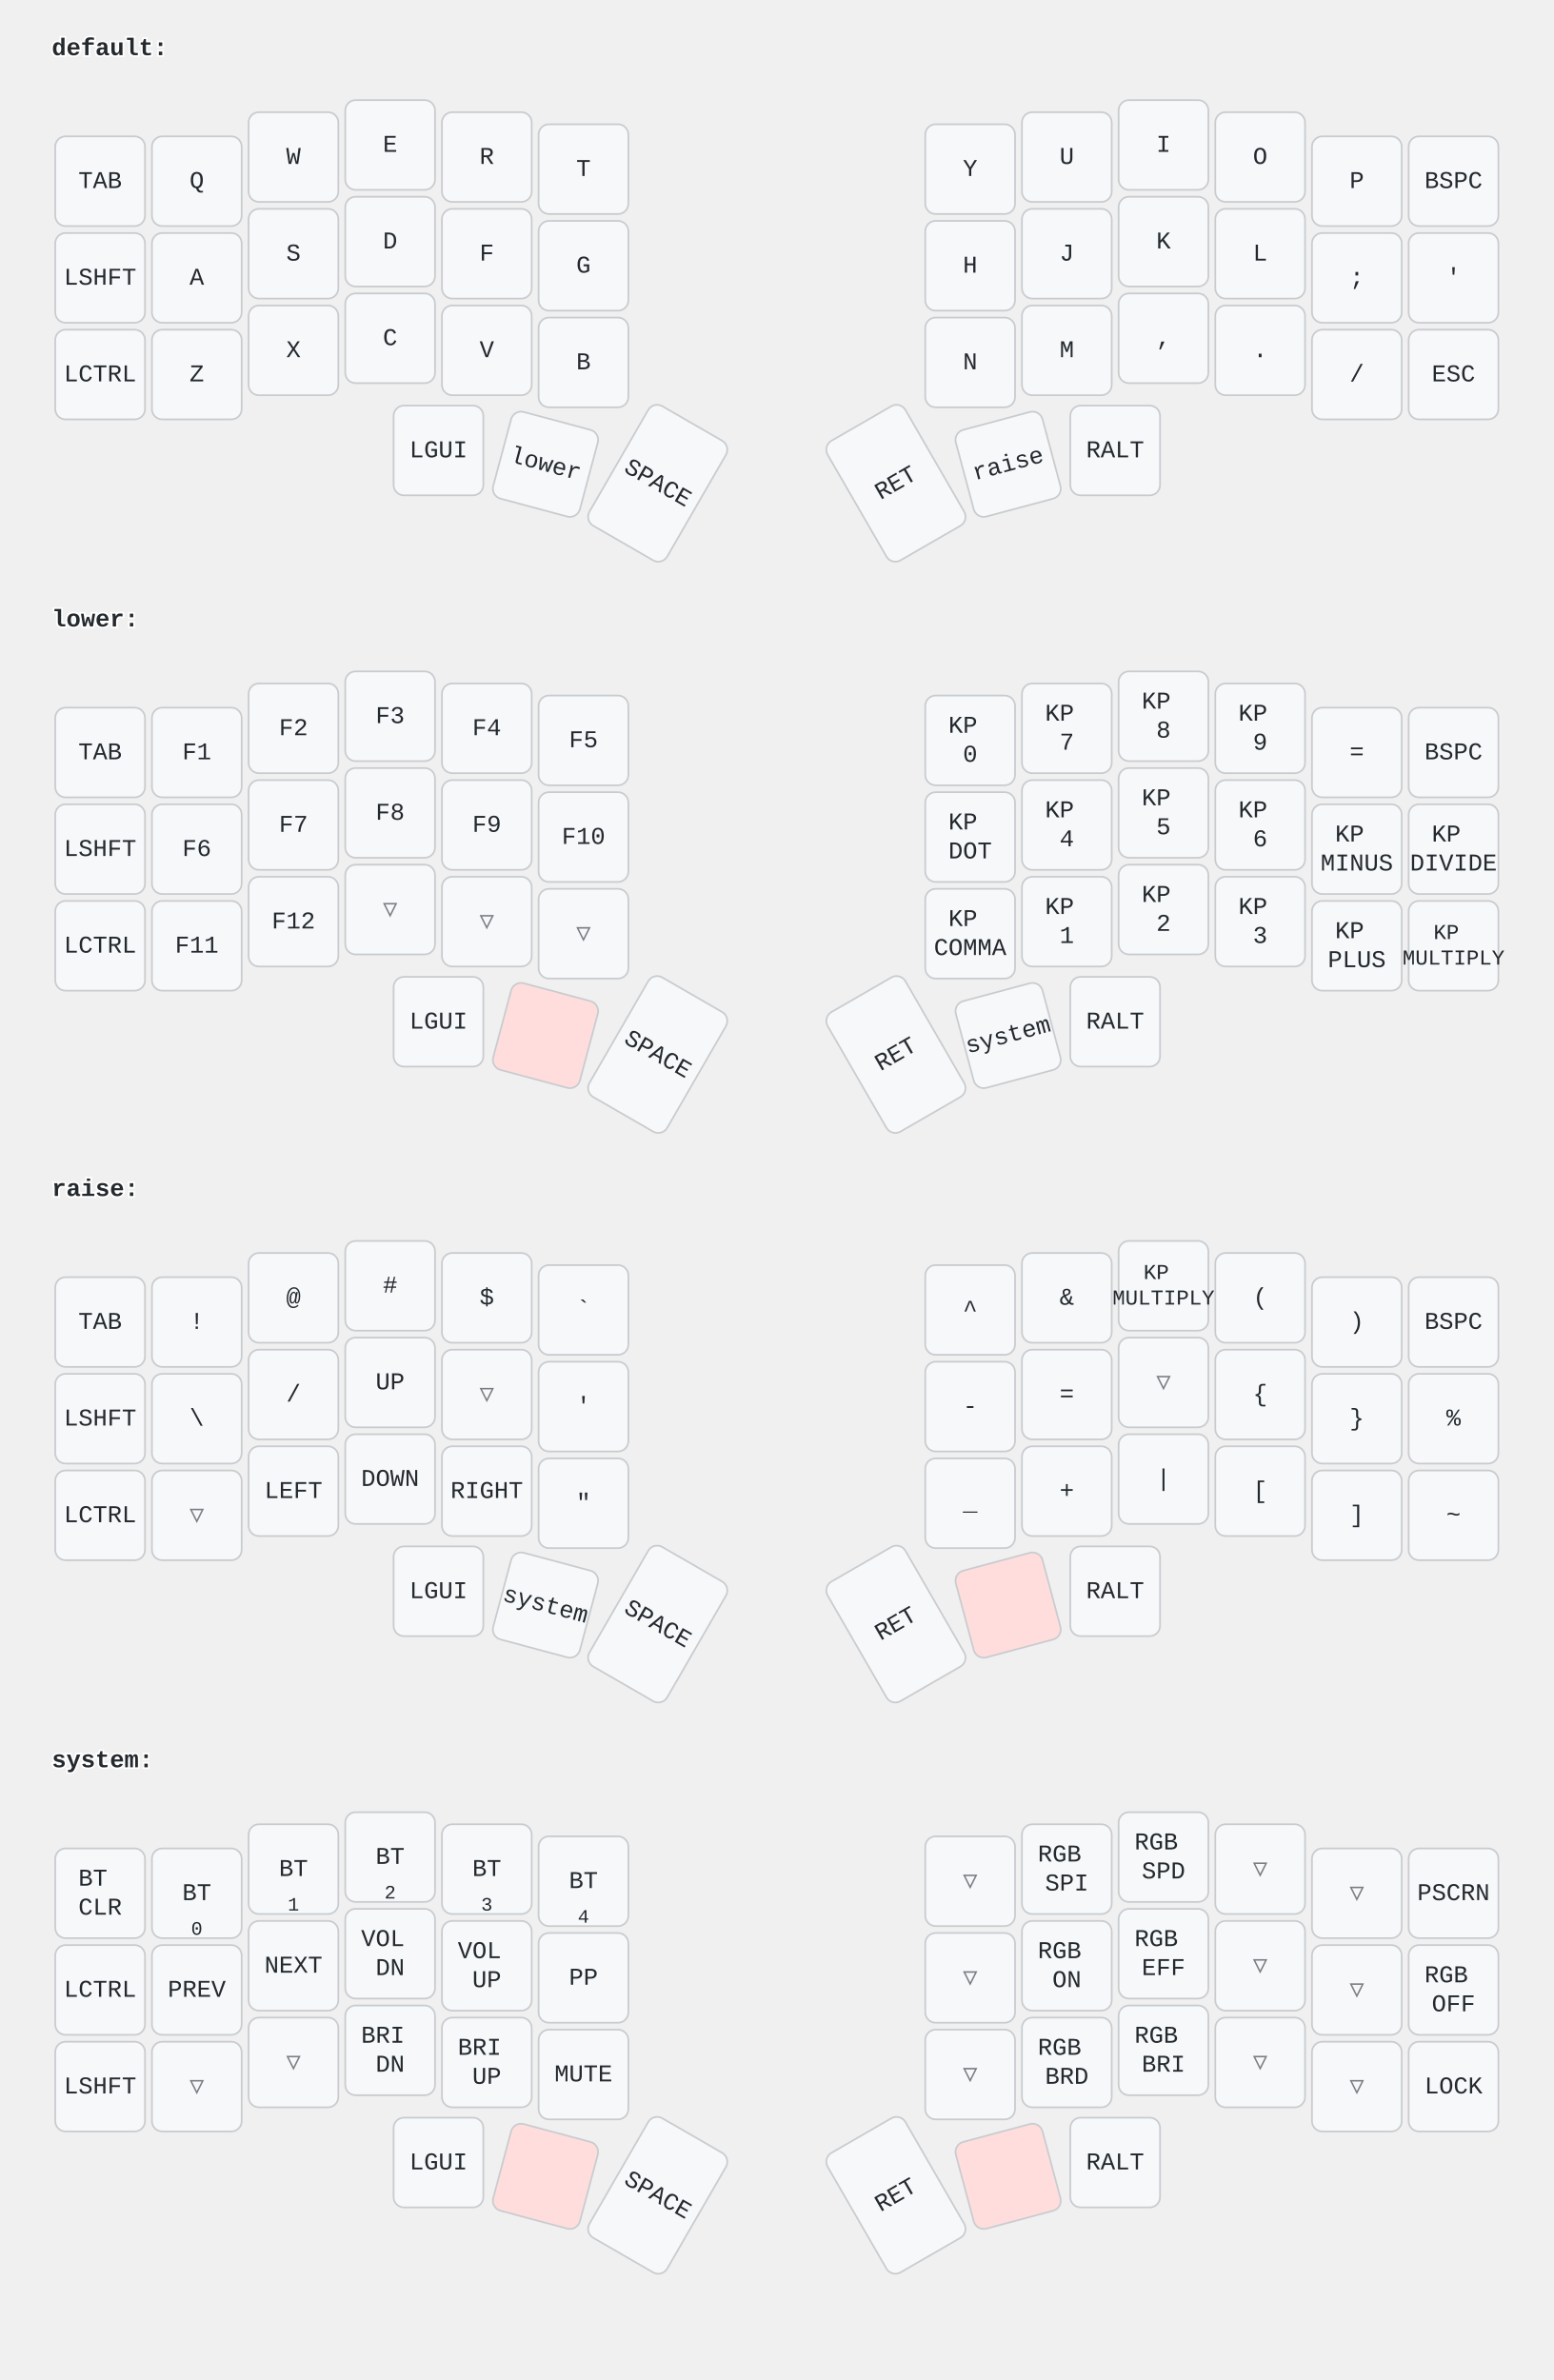
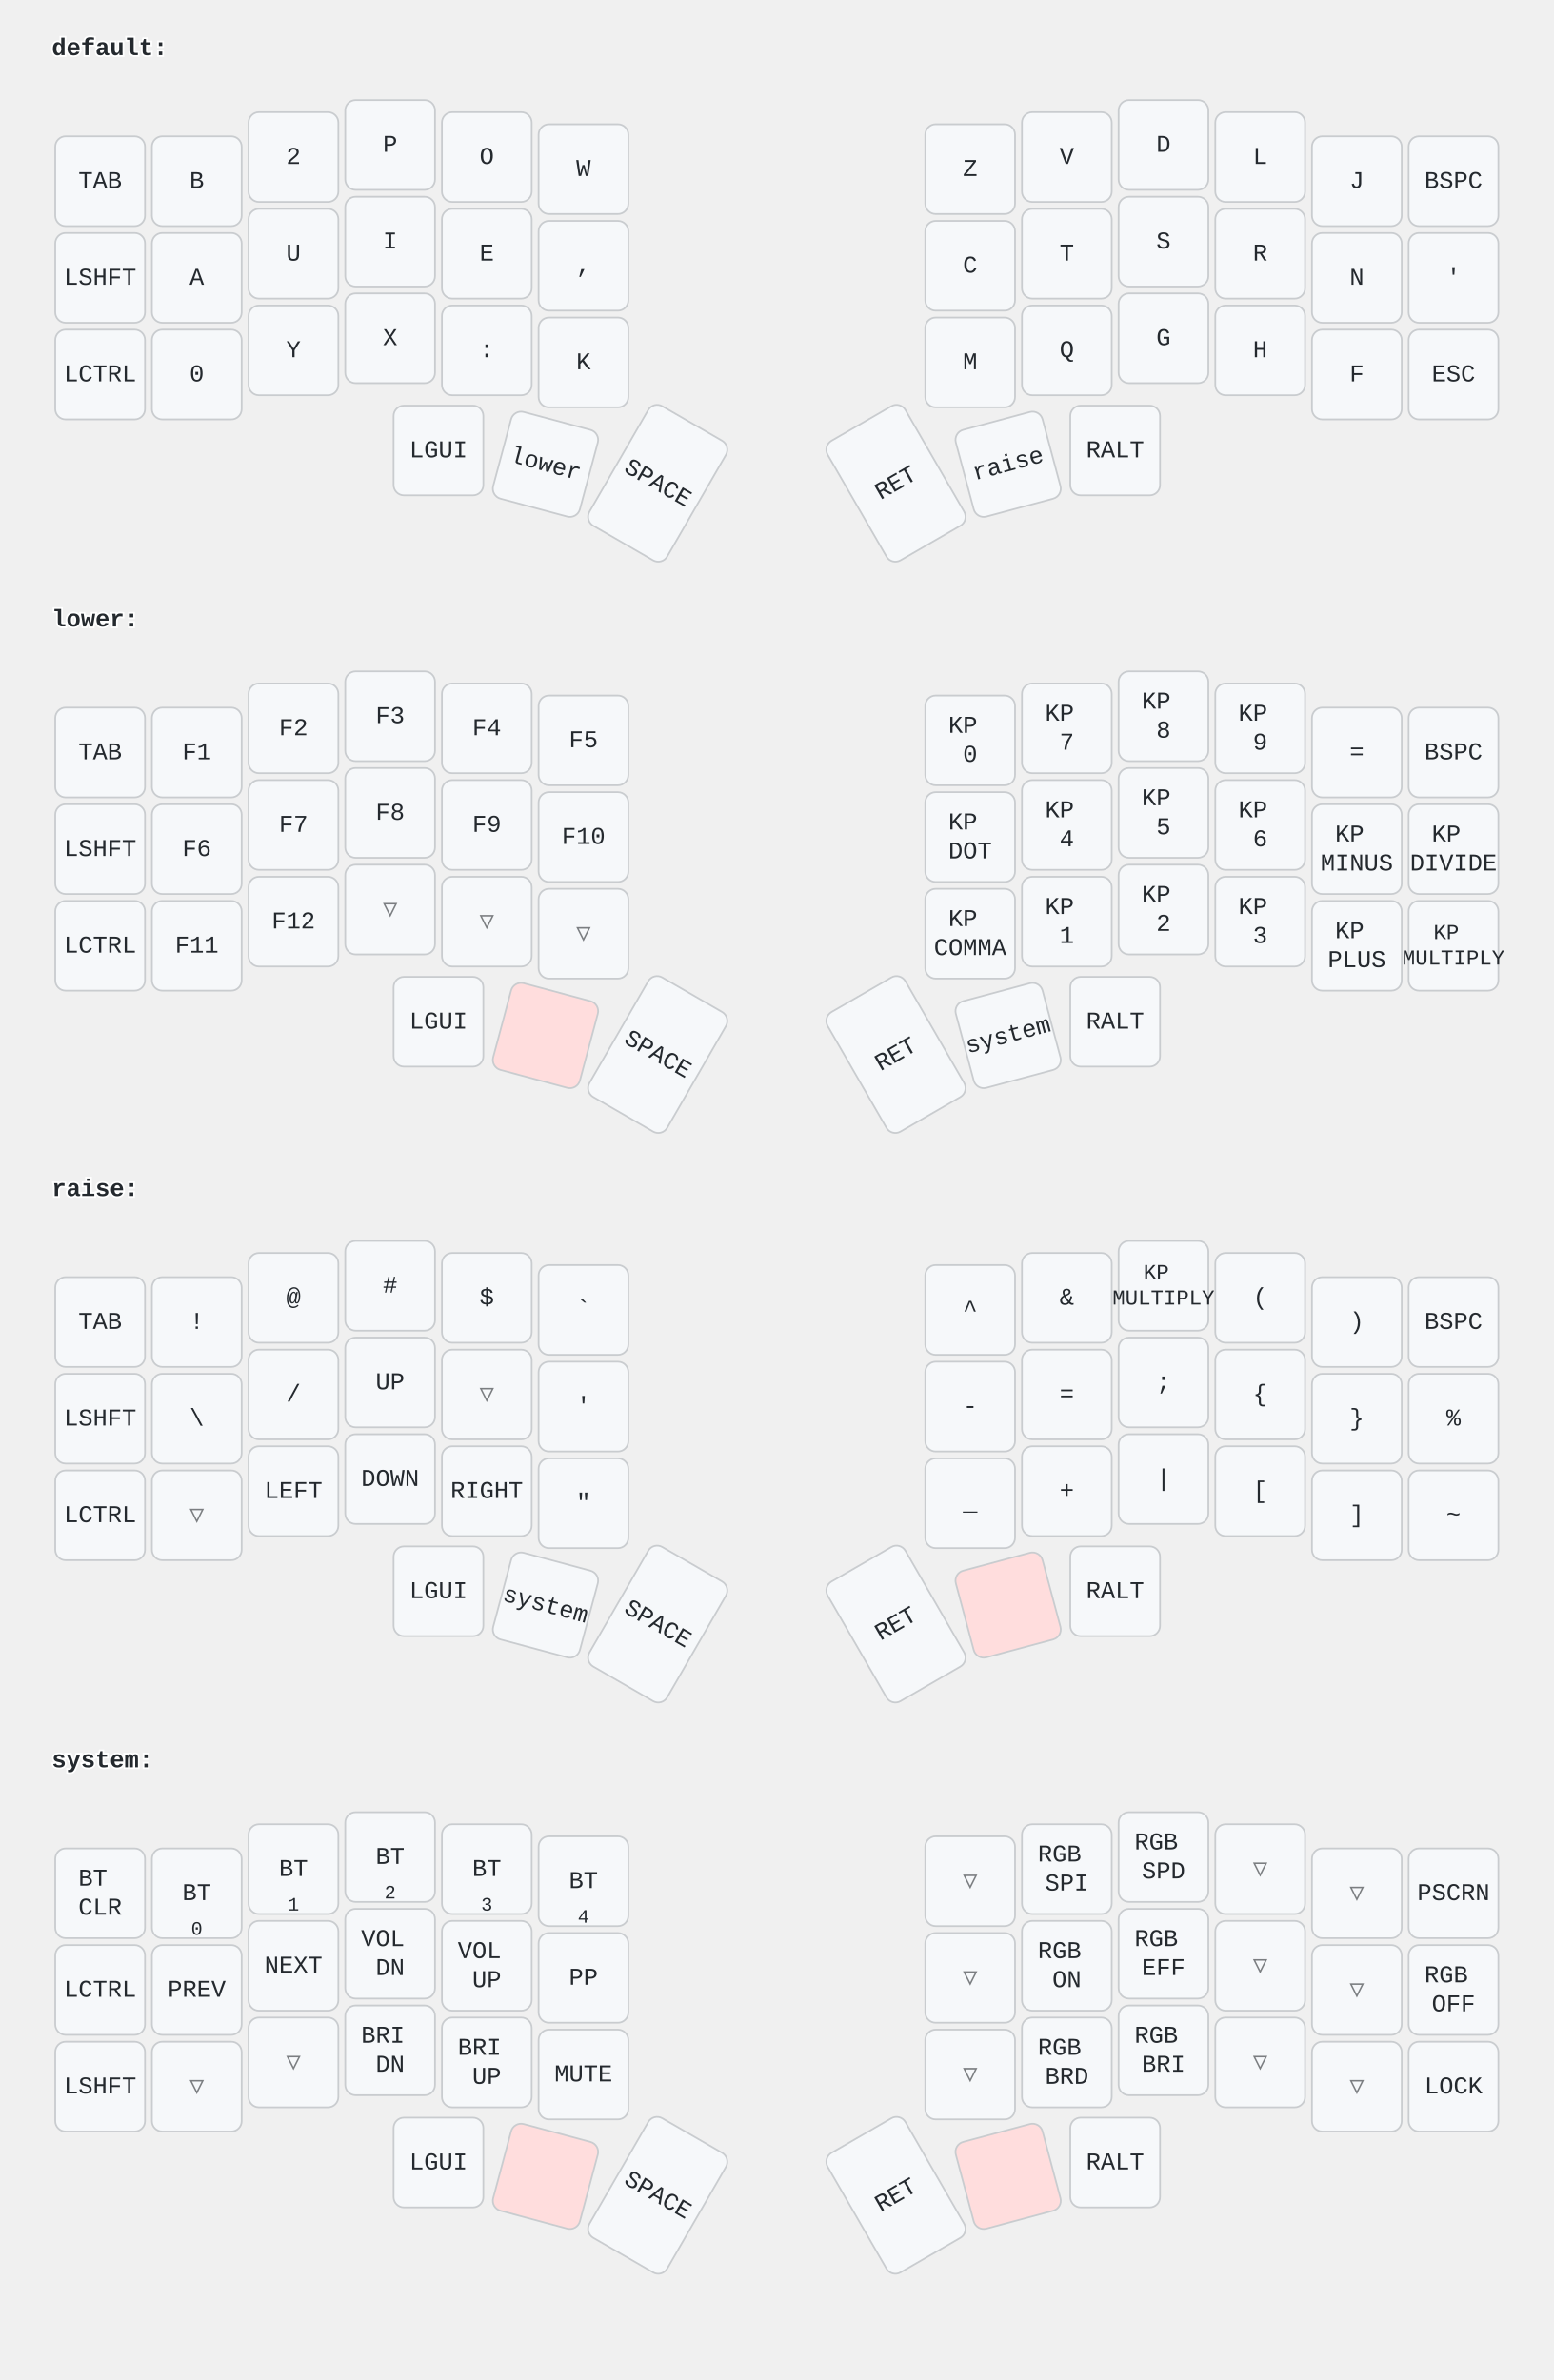
<svg xmlns="http://www.w3.org/2000/svg" width="900" height="1379" viewBox="0 0 900 1379" class="keymap">
  <style>/* inherit to force styles through use tags */
svg path {
    fill: inherit;
}

/* font and background color specifications */
svg.keymap {
    font-family: SFMono-Regular,Consolas,Liberation Mono,Menlo,monospace;
    font-size: 14px;
    font-kerning: normal;
    text-rendering: optimizeLegibility;
    fill: #24292e;
}

/* default key styling */
rect.key {
    fill: #f6f8fa;
}

rect.key, rect.combo {
    stroke: #c9cccf;
    stroke-width: 1;
}

/* default key side styling, only used is draw_key_sides is set */
rect.side {
    filter: brightness(90%);
}

/* color accent for combo boxes */
rect.combo, rect.combo-separate {
    fill: #cdf;
}

/* color accent for held keys */
rect.held, rect.combo.held {
    fill: #fdd;
}

/* color accent for ghost (optional) keys */
rect.ghost, rect.combo.ghost {
    stroke-dasharray: 4, 4;
    stroke-width: 2;
}

text {
    text-anchor: middle;
    dominant-baseline: middle;
}

/* styling for layer labels */
text.label {
    font-weight: bold;
    text-anchor: start;
    stroke: white;
    stroke-width: 2;
    paint-order: stroke;
}

/* styling for combo tap, and key hold/shifted label text */
text.combo, text.hold, text.shifted {
    font-size: 11px;
}

text.hold {
    text-anchor: middle;
    dominant-baseline: auto;
}

text.shifted {
    text-anchor: middle;
    dominant-baseline: hanging;
}

/* styling for hold/shifted label text in combo box */
text.combo.hold, text.combo.shifted {
    font-size: 8px;
}

/* lighter symbol for transparent keys */
text.trans {
    fill: #7b7e81;
}

/* styling for combo dendrons */
path.combo {
    stroke-width: 1;
    stroke: gray;
    fill: none;
}

/* Start Tabler Icons Cleanup */
/* cannot use height/width with glyphs */
.icon-tabler &gt; path {
    fill: inherit;
    stroke: inherit;
    stroke-width: 2;
}
/* hide tabler's default box */
.icon-tabler &gt; path[stroke="none"][fill="none"] {
    visibility: hidden;
}
/* End Tabler Icons Cleanup */
</style>
  <g transform="translate(30, 0)" class="layer-default">
    <text x="0" y="28" class="label">default:</text>
    <g transform="translate(0, 56)">
      <g transform="translate(28, 49)" class="key keypos-0">
        <rect rx="6" ry="6" x="-26" y="-26" width="52" height="52" class="key" />
        <text x="0" y="0" class="key tap">TAB</text>
      </g>
      <g transform="translate(84, 49)" class="key keypos-1">
        <rect rx="6" ry="6" x="-26" y="-26" width="52" height="52" class="key" />
+         <text x="0" y="0" class="key tap">B</text>
+       </g>
+       <g transform="translate(140, 35)" class="key keypos-2">
+         <rect rx="6" ry="6" x="-26" y="-26" width="52" height="52" class="key" />
+         <text x="0" y="0" class="key tap">2</text>
+       </g>
+       <g transform="translate(196, 28)" class="key keypos-3">
+         <rect rx="6" ry="6" x="-26" y="-26" width="52" height="52" class="key" />
+         <text x="0" y="0" class="key tap">P</text>
+       </g>
+       <g transform="translate(252, 35)" class="key keypos-4">
+         <rect rx="6" ry="6" x="-26" y="-26" width="52" height="52" class="key" />
+         <text x="0" y="0" class="key tap">O</text>
+       </g>
+       <g transform="translate(308, 42)" class="key keypos-5">
+         <rect rx="6" ry="6" x="-26" y="-26" width="52" height="52" class="key" />
+         <text x="0" y="0" class="key tap">W</text>
+       </g>
+       <g transform="translate(532, 42)" class="key keypos-6">
+         <rect rx="6" ry="6" x="-26" y="-26" width="52" height="52" class="key" />
+         <text x="0" y="0" class="key tap">Z</text>
+       </g>
+       <g transform="translate(588, 35)" class="key keypos-7">
+         <rect rx="6" ry="6" x="-26" y="-26" width="52" height="52" class="key" />
+         <text x="0" y="0" class="key tap">V</text>
+       </g>
+       <g transform="translate(644, 28)" class="key keypos-8">
+         <rect rx="6" ry="6" x="-26" y="-26" width="52" height="52" class="key" />
+         <text x="0" y="0" class="key tap">D</text>
+       </g>
+       <g transform="translate(700, 35)" class="key keypos-9">
+         <rect rx="6" ry="6" x="-26" y="-26" width="52" height="52" class="key" />
+         <text x="0" y="0" class="key tap">L</text>
+       </g>
+       <g transform="translate(756, 49)" class="key keypos-10">
+         <rect rx="6" ry="6" x="-26" y="-26" width="52" height="52" class="key" />
+         <text x="0" y="0" class="key tap">J</text>
+       </g>
+       <g transform="translate(812, 49)" class="key keypos-11">
+         <rect rx="6" ry="6" x="-26" y="-26" width="52" height="52" class="key" />
+         <text x="0" y="0" class="key tap">BSPC</text>
+       </g>
+       <g transform="translate(28, 105)" class="key keypos-12">
+         <rect rx="6" ry="6" x="-26" y="-26" width="52" height="52" class="key" />
+         <text x="0" y="0" class="key tap">LSHFT</text>
+       </g>
+       <g transform="translate(84, 105)" class="key keypos-13">
+         <rect rx="6" ry="6" x="-26" y="-26" width="52" height="52" class="key" />
+         <text x="0" y="0" class="key tap">A</text>
+       </g>
+       <g transform="translate(140, 91)" class="key keypos-14">
+         <rect rx="6" ry="6" x="-26" y="-26" width="52" height="52" class="key" />
+         <text x="0" y="0" class="key tap">U</text>
+       </g>
+       <g transform="translate(196, 84)" class="key keypos-15">
+         <rect rx="6" ry="6" x="-26" y="-26" width="52" height="52" class="key" />
+         <text x="0" y="0" class="key tap">I</text>
+       </g>
+       <g transform="translate(252, 91)" class="key keypos-16">
+         <rect rx="6" ry="6" x="-26" y="-26" width="52" height="52" class="key" />
+         <text x="0" y="0" class="key tap">E</text>
+       </g>
+       <g transform="translate(308, 98)" class="key keypos-17">
+         <rect rx="6" ry="6" x="-26" y="-26" width="52" height="52" class="key" />
+         <text x="0" y="0" class="key tap">,</text>
+       </g>
+       <g transform="translate(532, 98)" class="key keypos-18">
+         <rect rx="6" ry="6" x="-26" y="-26" width="52" height="52" class="key" />
+         <text x="0" y="0" class="key tap">C</text>
+       </g>
+       <g transform="translate(588, 91)" class="key keypos-19">
+         <rect rx="6" ry="6" x="-26" y="-26" width="52" height="52" class="key" />
+         <text x="0" y="0" class="key tap">T</text>
+       </g>
+       <g transform="translate(644, 84)" class="key keypos-20">
+         <rect rx="6" ry="6" x="-26" y="-26" width="52" height="52" class="key" />
+         <text x="0" y="0" class="key tap">S</text>
+       </g>
+       <g transform="translate(700, 91)" class="key keypos-21">
+         <rect rx="6" ry="6" x="-26" y="-26" width="52" height="52" class="key" />
+         <text x="0" y="0" class="key tap">R</text>
+       </g>
+       <g transform="translate(756, 105)" class="key keypos-22">
+         <rect rx="6" ry="6" x="-26" y="-26" width="52" height="52" class="key" />
+         <text x="0" y="0" class="key tap">N</text>
+       </g>
+       <g transform="translate(812, 105)" class="key keypos-23">
+         <rect rx="6" ry="6" x="-26" y="-26" width="52" height="52" class="key" />
+         <text x="0" y="0" class="key tap">'</text>
+       </g>
+       <g transform="translate(28, 161)" class="key keypos-24">
+         <rect rx="6" ry="6" x="-26" y="-26" width="52" height="52" class="key" />
+         <text x="0" y="0" class="key tap">LCTRL</text>
+       </g>
+       <g transform="translate(84, 161)" class="key keypos-25">
+         <rect rx="6" ry="6" x="-26" y="-26" width="52" height="52" class="key" />
+         <text x="0" y="0" class="key tap">0</text>
+       </g>
+       <g transform="translate(140, 147)" class="key keypos-26">
+         <rect rx="6" ry="6" x="-26" y="-26" width="52" height="52" class="key" />
+         <text x="0" y="0" class="key tap">Y</text>
+       </g>
+       <g transform="translate(196, 140)" class="key keypos-27">
+         <rect rx="6" ry="6" x="-26" y="-26" width="52" height="52" class="key" />
+         <text x="0" y="0" class="key tap">X</text>
+       </g>
+       <g transform="translate(252, 147)" class="key keypos-28">
+         <rect rx="6" ry="6" x="-26" y="-26" width="52" height="52" class="key" />
+         <text x="0" y="0" class="key tap">:</text>
+       </g>
+       <g transform="translate(308, 154)" class="key keypos-29">
+         <rect rx="6" ry="6" x="-26" y="-26" width="52" height="52" class="key" />
+         <text x="0" y="0" class="key tap">K</text>
+       </g>
+       <g transform="translate(532, 154)" class="key keypos-30">
+         <rect rx="6" ry="6" x="-26" y="-26" width="52" height="52" class="key" />
+         <text x="0" y="0" class="key tap">M</text>
+       </g>
+       <g transform="translate(588, 147)" class="key keypos-31">
+         <rect rx="6" ry="6" x="-26" y="-26" width="52" height="52" class="key" />
        <text x="0" y="0" class="key tap">Q</text>
      </g>
-       <g transform="translate(140, 35)" class="key keypos-2">
-         <rect rx="6" ry="6" x="-26" y="-26" width="52" height="52" class="key" />
-         <text x="0" y="0" class="key tap">W</text>
-       </g>
-       <g transform="translate(196, 28)" class="key keypos-3">
-         <rect rx="6" ry="6" x="-26" y="-26" width="52" height="52" class="key" />
-         <text x="0" y="0" class="key tap">E</text>
-       </g>
-       <g transform="translate(252, 35)" class="key keypos-4">
-         <rect rx="6" ry="6" x="-26" y="-26" width="52" height="52" class="key" />
-         <text x="0" y="0" class="key tap">R</text>
-       </g>
-       <g transform="translate(308, 42)" class="key keypos-5">
-         <rect rx="6" ry="6" x="-26" y="-26" width="52" height="52" class="key" />
-         <text x="0" y="0" class="key tap">T</text>
-       </g>
-       <g transform="translate(532, 42)" class="key keypos-6">
-         <rect rx="6" ry="6" x="-26" y="-26" width="52" height="52" class="key" />
-         <text x="0" y="0" class="key tap">Y</text>
-       </g>
-       <g transform="translate(588, 35)" class="key keypos-7">
-         <rect rx="6" ry="6" x="-26" y="-26" width="52" height="52" class="key" />
-         <text x="0" y="0" class="key tap">U</text>
-       </g>
-       <g transform="translate(644, 28)" class="key keypos-8">
-         <rect rx="6" ry="6" x="-26" y="-26" width="52" height="52" class="key" />
-         <text x="0" y="0" class="key tap">I</text>
-       </g>
-       <g transform="translate(700, 35)" class="key keypos-9">
-         <rect rx="6" ry="6" x="-26" y="-26" width="52" height="52" class="key" />
-         <text x="0" y="0" class="key tap">O</text>
-       </g>
-       <g transform="translate(756, 49)" class="key keypos-10">
-         <rect rx="6" ry="6" x="-26" y="-26" width="52" height="52" class="key" />
-         <text x="0" y="0" class="key tap">P</text>
-       </g>
-       <g transform="translate(812, 49)" class="key keypos-11">
-         <rect rx="6" ry="6" x="-26" y="-26" width="52" height="52" class="key" />
-         <text x="0" y="0" class="key tap">BSPC</text>
-       </g>
-       <g transform="translate(28, 105)" class="key keypos-12">
-         <rect rx="6" ry="6" x="-26" y="-26" width="52" height="52" class="key" />
-         <text x="0" y="0" class="key tap">LSHFT</text>
-       </g>
-       <g transform="translate(84, 105)" class="key keypos-13">
-         <rect rx="6" ry="6" x="-26" y="-26" width="52" height="52" class="key" />
-         <text x="0" y="0" class="key tap">A</text>
-       </g>
-       <g transform="translate(140, 91)" class="key keypos-14">
-         <rect rx="6" ry="6" x="-26" y="-26" width="52" height="52" class="key" />
-         <text x="0" y="0" class="key tap">S</text>
-       </g>
-       <g transform="translate(196, 84)" class="key keypos-15">
-         <rect rx="6" ry="6" x="-26" y="-26" width="52" height="52" class="key" />
-         <text x="0" y="0" class="key tap">D</text>
-       </g>
-       <g transform="translate(252, 91)" class="key keypos-16">
+       <g transform="translate(644, 140)" class="key keypos-32">
+         <rect rx="6" ry="6" x="-26" y="-26" width="52" height="52" class="key" />
+         <text x="0" y="0" class="key tap">G</text>
+       </g>
+       <g transform="translate(700, 147)" class="key keypos-33">
+         <rect rx="6" ry="6" x="-26" y="-26" width="52" height="52" class="key" />
+         <text x="0" y="0" class="key tap">H</text>
+       </g>
+       <g transform="translate(756, 161)" class="key keypos-34">
        <rect rx="6" ry="6" x="-26" y="-26" width="52" height="52" class="key" />
        <text x="0" y="0" class="key tap">F</text>
-       </g>
-       <g transform="translate(308, 98)" class="key keypos-17">
-         <rect rx="6" ry="6" x="-26" y="-26" width="52" height="52" class="key" />
-         <text x="0" y="0" class="key tap">G</text>
-       </g>
-       <g transform="translate(532, 98)" class="key keypos-18">
-         <rect rx="6" ry="6" x="-26" y="-26" width="52" height="52" class="key" />
-         <text x="0" y="0" class="key tap">H</text>
-       </g>
-       <g transform="translate(588, 91)" class="key keypos-19">
-         <rect rx="6" ry="6" x="-26" y="-26" width="52" height="52" class="key" />
-         <text x="0" y="0" class="key tap">J</text>
-       </g>
-       <g transform="translate(644, 84)" class="key keypos-20">
-         <rect rx="6" ry="6" x="-26" y="-26" width="52" height="52" class="key" />
-         <text x="0" y="0" class="key tap">K</text>
-       </g>
-       <g transform="translate(700, 91)" class="key keypos-21">
-         <rect rx="6" ry="6" x="-26" y="-26" width="52" height="52" class="key" />
-         <text x="0" y="0" class="key tap">L</text>
-       </g>
-       <g transform="translate(756, 105)" class="key keypos-22">
-         <rect rx="6" ry="6" x="-26" y="-26" width="52" height="52" class="key" />
-         <text x="0" y="0" class="key tap">;</text>
-       </g>
-       <g transform="translate(812, 105)" class="key keypos-23">
-         <rect rx="6" ry="6" x="-26" y="-26" width="52" height="52" class="key" />
-         <text x="0" y="0" class="key tap">'</text>
-       </g>
-       <g transform="translate(28, 161)" class="key keypos-24">
-         <rect rx="6" ry="6" x="-26" y="-26" width="52" height="52" class="key" />
-         <text x="0" y="0" class="key tap">LCTRL</text>
-       </g>
-       <g transform="translate(84, 161)" class="key keypos-25">
-         <rect rx="6" ry="6" x="-26" y="-26" width="52" height="52" class="key" />
-         <text x="0" y="0" class="key tap">Z</text>
-       </g>
-       <g transform="translate(140, 147)" class="key keypos-26">
-         <rect rx="6" ry="6" x="-26" y="-26" width="52" height="52" class="key" />
-         <text x="0" y="0" class="key tap">X</text>
-       </g>
-       <g transform="translate(196, 140)" class="key keypos-27">
-         <rect rx="6" ry="6" x="-26" y="-26" width="52" height="52" class="key" />
-         <text x="0" y="0" class="key tap">C</text>
-       </g>
-       <g transform="translate(252, 147)" class="key keypos-28">
-         <rect rx="6" ry="6" x="-26" y="-26" width="52" height="52" class="key" />
-         <text x="0" y="0" class="key tap">V</text>
-       </g>
-       <g transform="translate(308, 154)" class="key keypos-29">
-         <rect rx="6" ry="6" x="-26" y="-26" width="52" height="52" class="key" />
-         <text x="0" y="0" class="key tap">B</text>
-       </g>
-       <g transform="translate(532, 154)" class="key keypos-30">
-         <rect rx="6" ry="6" x="-26" y="-26" width="52" height="52" class="key" />
-         <text x="0" y="0" class="key tap">N</text>
-       </g>
-       <g transform="translate(588, 147)" class="key keypos-31">
-         <rect rx="6" ry="6" x="-26" y="-26" width="52" height="52" class="key" />
-         <text x="0" y="0" class="key tap">M</text>
-       </g>
-       <g transform="translate(644, 140)" class="key keypos-32">
-         <rect rx="6" ry="6" x="-26" y="-26" width="52" height="52" class="key" />
-         <text x="0" y="0" class="key tap">,</text>
-       </g>
-       <g transform="translate(700, 147)" class="key keypos-33">
-         <rect rx="6" ry="6" x="-26" y="-26" width="52" height="52" class="key" />
-         <text x="0" y="0" class="key tap">.</text>
-       </g>
-       <g transform="translate(756, 161)" class="key keypos-34">
-         <rect rx="6" ry="6" x="-26" y="-26" width="52" height="52" class="key" />
-         <text x="0" y="0" class="key tap">/</text>
      </g>
      <g transform="translate(812, 161)" class="key keypos-35">
        <rect rx="6" ry="6" x="-26" y="-26" width="52" height="52" class="key" />
        <text x="0" y="0" class="key tap">ESC</text>
      </g>
      <g transform="translate(224, 205)" class="key keypos-36">
        <rect rx="6" ry="6" x="-26" y="-26" width="52" height="52" class="key" />
        <text x="0" y="0" class="key tap">LGUI</text>
      </g>
      <g transform="translate(286, 213) rotate(15.0)" class="key keypos-37">
        <rect rx="6" ry="6" x="-26" y="-26" width="52" height="52" class="key" />
        <text x="0" y="0" class="key tap">lower</text>
      </g>
      <g transform="translate(351, 224) rotate(30.0)" class="key keypos-38">
        <rect rx="6" ry="6" x="-26" y="-40" width="52" height="80" class="key" />
        <text x="0" y="0" class="key tap">SPACE</text>
      </g>
      <g transform="translate(489, 224) rotate(-30.0)" class="key keypos-39">
        <rect rx="6" ry="6" x="-26" y="-40" width="52" height="80" class="key" />
        <text x="0" y="0" class="key tap">RET</text>
      </g>
      <g transform="translate(554, 213) rotate(-15.0)" class="key keypos-40">
        <rect rx="6" ry="6" x="-26" y="-26" width="52" height="52" class="key" />
        <text x="0" y="0" class="key tap">raise</text>
      </g>
      <g transform="translate(616, 205)" class="key keypos-41">
        <rect rx="6" ry="6" x="-26" y="-26" width="52" height="52" class="key" />
        <text x="0" y="0" class="key tap">RALT</text>
      </g>
    </g>
  </g>
  <g transform="translate(30, 331)" class="layer-lower">
    <text x="0" y="28" class="label">lower:</text>
    <g transform="translate(0, 56)">
      <g transform="translate(28, 49)" class="key keypos-0">
        <rect rx="6" ry="6" x="-26" y="-26" width="52" height="52" class="key" />
        <text x="0" y="0" class="key tap">TAB</text>
      </g>
      <g transform="translate(84, 49)" class="key keypos-1">
        <rect rx="6" ry="6" x="-26" y="-26" width="52" height="52" class="key" />
        <text x="0" y="0" class="key tap">F1</text>
      </g>
      <g transform="translate(140, 35)" class="key keypos-2">
        <rect rx="6" ry="6" x="-26" y="-26" width="52" height="52" class="key" />
        <text x="0" y="0" class="key tap">F2</text>
      </g>
      <g transform="translate(196, 28)" class="key keypos-3">
        <rect rx="6" ry="6" x="-26" y="-26" width="52" height="52" class="key" />
        <text x="0" y="0" class="key tap">F3</text>
      </g>
      <g transform="translate(252, 35)" class="key keypos-4">
        <rect rx="6" ry="6" x="-26" y="-26" width="52" height="52" class="key" />
        <text x="0" y="0" class="key tap">F4</text>
      </g>
      <g transform="translate(308, 42)" class="key keypos-5">
        <rect rx="6" ry="6" x="-26" y="-26" width="52" height="52" class="key" />
        <text x="0" y="0" class="key tap">F5</text>
      </g>
      <g transform="translate(532, 42)" class="key keypos-6">
        <rect rx="6" ry="6" x="-26" y="-26" width="52" height="52" class="key" />
        <text x="0" y="0" class="key tap">
          <tspan x="0" dy="-0.6em">KP</tspan>
          <tspan x="0" dy="1.2em">0</tspan>
        </text>
      </g>
      <g transform="translate(588, 35)" class="key keypos-7">
        <rect rx="6" ry="6" x="-26" y="-26" width="52" height="52" class="key" />
        <text x="0" y="0" class="key tap">
          <tspan x="0" dy="-0.6em">KP</tspan>
          <tspan x="0" dy="1.2em">7</tspan>
        </text>
      </g>
      <g transform="translate(644, 28)" class="key keypos-8">
        <rect rx="6" ry="6" x="-26" y="-26" width="52" height="52" class="key" />
        <text x="0" y="0" class="key tap">
          <tspan x="0" dy="-0.6em">KP</tspan>
          <tspan x="0" dy="1.2em">8</tspan>
        </text>
      </g>
      <g transform="translate(700, 35)" class="key keypos-9">
        <rect rx="6" ry="6" x="-26" y="-26" width="52" height="52" class="key" />
        <text x="0" y="0" class="key tap">
          <tspan x="0" dy="-0.6em">KP</tspan>
          <tspan x="0" dy="1.2em">9</tspan>
        </text>
      </g>
      <g transform="translate(756, 49)" class="key keypos-10">
        <rect rx="6" ry="6" x="-26" y="-26" width="52" height="52" class="key" />
        <text x="0" y="0" class="key tap">=</text>
      </g>
      <g transform="translate(812, 49)" class="key keypos-11">
        <rect rx="6" ry="6" x="-26" y="-26" width="52" height="52" class="key" />
        <text x="0" y="0" class="key tap">BSPC</text>
      </g>
      <g transform="translate(28, 105)" class="key keypos-12">
        <rect rx="6" ry="6" x="-26" y="-26" width="52" height="52" class="key" />
        <text x="0" y="0" class="key tap">LSHFT</text>
      </g>
      <g transform="translate(84, 105)" class="key keypos-13">
        <rect rx="6" ry="6" x="-26" y="-26" width="52" height="52" class="key" />
        <text x="0" y="0" class="key tap">F6</text>
      </g>
      <g transform="translate(140, 91)" class="key keypos-14">
        <rect rx="6" ry="6" x="-26" y="-26" width="52" height="52" class="key" />
        <text x="0" y="0" class="key tap">F7</text>
      </g>
      <g transform="translate(196, 84)" class="key keypos-15">
        <rect rx="6" ry="6" x="-26" y="-26" width="52" height="52" class="key" />
        <text x="0" y="0" class="key tap">F8</text>
      </g>
      <g transform="translate(252, 91)" class="key keypos-16">
        <rect rx="6" ry="6" x="-26" y="-26" width="52" height="52" class="key" />
        <text x="0" y="0" class="key tap">F9</text>
      </g>
      <g transform="translate(308, 98)" class="key keypos-17">
        <rect rx="6" ry="6" x="-26" y="-26" width="52" height="52" class="key" />
        <text x="0" y="0" class="key tap">F10</text>
      </g>
      <g transform="translate(532, 98)" class="key keypos-18">
        <rect rx="6" ry="6" x="-26" y="-26" width="52" height="52" class="key" />
        <text x="0" y="0" class="key tap">
          <tspan x="0" dy="-0.6em">KP</tspan>
          <tspan x="0" dy="1.2em">DOT</tspan>
        </text>
      </g>
      <g transform="translate(588, 91)" class="key keypos-19">
        <rect rx="6" ry="6" x="-26" y="-26" width="52" height="52" class="key" />
        <text x="0" y="0" class="key tap">
          <tspan x="0" dy="-0.6em">KP</tspan>
          <tspan x="0" dy="1.2em">4</tspan>
        </text>
      </g>
      <g transform="translate(644, 84)" class="key keypos-20">
        <rect rx="6" ry="6" x="-26" y="-26" width="52" height="52" class="key" />
        <text x="0" y="0" class="key tap">
          <tspan x="0" dy="-0.6em">KP</tspan>
          <tspan x="0" dy="1.2em">5</tspan>
        </text>
      </g>
      <g transform="translate(700, 91)" class="key keypos-21">
        <rect rx="6" ry="6" x="-26" y="-26" width="52" height="52" class="key" />
        <text x="0" y="0" class="key tap">
          <tspan x="0" dy="-0.6em">KP</tspan>
          <tspan x="0" dy="1.2em">6</tspan>
        </text>
      </g>
      <g transform="translate(756, 105)" class="key keypos-22">
        <rect rx="6" ry="6" x="-26" y="-26" width="52" height="52" class="key" />
        <text x="0" y="0" class="key tap">
          <tspan x="0" dy="-0.6em">KP</tspan>
          <tspan x="0" dy="1.2em">MINUS</tspan>
        </text>
      </g>
      <g transform="translate(812, 105)" class="key keypos-23">
        <rect rx="6" ry="6" x="-26" y="-26" width="52" height="52" class="key" />
        <text x="0" y="0" class="key tap">
          <tspan x="0" dy="-0.6em">KP</tspan>
          <tspan x="0" dy="1.2em">DIVIDE</tspan>
        </text>
      </g>
      <g transform="translate(28, 161)" class="key keypos-24">
        <rect rx="6" ry="6" x="-26" y="-26" width="52" height="52" class="key" />
        <text x="0" y="0" class="key tap">LCTRL</text>
      </g>
      <g transform="translate(84, 161)" class="key keypos-25">
        <rect rx="6" ry="6" x="-26" y="-26" width="52" height="52" class="key" />
        <text x="0" y="0" class="key tap">F11</text>
      </g>
      <g transform="translate(140, 147)" class="key keypos-26">
        <rect rx="6" ry="6" x="-26" y="-26" width="52" height="52" class="key" />
        <text x="0" y="0" class="key tap">F12</text>
      </g>
      <g transform="translate(196, 140)" class="key trans keypos-27">
        <rect rx="6" ry="6" x="-26" y="-26" width="52" height="52" class="key trans" />
        <text x="0" y="0" class="key trans tap">▽</text>
      </g>
      <g transform="translate(252, 147)" class="key trans keypos-28">
        <rect rx="6" ry="6" x="-26" y="-26" width="52" height="52" class="key trans" />
        <text x="0" y="0" class="key trans tap">▽</text>
      </g>
      <g transform="translate(308, 154)" class="key trans keypos-29">
        <rect rx="6" ry="6" x="-26" y="-26" width="52" height="52" class="key trans" />
        <text x="0" y="0" class="key trans tap">▽</text>
      </g>
      <g transform="translate(532, 154)" class="key keypos-30">
        <rect rx="6" ry="6" x="-26" y="-26" width="52" height="52" class="key" />
        <text x="0" y="0" class="key tap">
          <tspan x="0" dy="-0.6em">KP</tspan>
          <tspan x="0" dy="1.2em">COMMA</tspan>
        </text>
      </g>
      <g transform="translate(588, 147)" class="key keypos-31">
        <rect rx="6" ry="6" x="-26" y="-26" width="52" height="52" class="key" />
        <text x="0" y="0" class="key tap">
          <tspan x="0" dy="-0.6em">KP</tspan>
          <tspan x="0" dy="1.2em">1</tspan>
        </text>
      </g>
      <g transform="translate(644, 140)" class="key keypos-32">
        <rect rx="6" ry="6" x="-26" y="-26" width="52" height="52" class="key" />
        <text x="0" y="0" class="key tap">
          <tspan x="0" dy="-0.6em">KP</tspan>
          <tspan x="0" dy="1.2em">2</tspan>
        </text>
      </g>
      <g transform="translate(700, 147)" class="key keypos-33">
        <rect rx="6" ry="6" x="-26" y="-26" width="52" height="52" class="key" />
        <text x="0" y="0" class="key tap">
          <tspan x="0" dy="-0.6em">KP</tspan>
          <tspan x="0" dy="1.2em">3</tspan>
        </text>
      </g>
      <g transform="translate(756, 161)" class="key keypos-34">
        <rect rx="6" ry="6" x="-26" y="-26" width="52" height="52" class="key" />
        <text x="0" y="0" class="key tap">
          <tspan x="0" dy="-0.6em">KP</tspan>
          <tspan x="0" dy="1.2em">PLUS</tspan>
        </text>
      </g>
      <g transform="translate(812, 161)" class="key keypos-35">
        <rect rx="6" ry="6" x="-26" y="-26" width="52" height="52" class="key" />
        <text x="0" y="0" class="key tap">
          <tspan x="0" dy="-0.6em" style="font-size: 88%">KP</tspan>
          <tspan x="0" dy="1.2em" style="font-size: 88%">MULTIPLY</tspan>
        </text>
      </g>
      <g transform="translate(224, 205)" class="key keypos-36">
        <rect rx="6" ry="6" x="-26" y="-26" width="52" height="52" class="key" />
        <text x="0" y="0" class="key tap">LGUI</text>
      </g>
      <g transform="translate(286, 213) rotate(15.0)" class="key held keypos-37">
        <rect rx="6" ry="6" x="-26" y="-26" width="52" height="52" class="key held" />
      </g>
      <g transform="translate(351, 224) rotate(30.0)" class="key keypos-38">
        <rect rx="6" ry="6" x="-26" y="-40" width="52" height="80" class="key" />
        <text x="0" y="0" class="key tap">SPACE</text>
      </g>
      <g transform="translate(489, 224) rotate(-30.0)" class="key keypos-39">
        <rect rx="6" ry="6" x="-26" y="-40" width="52" height="80" class="key" />
        <text x="0" y="0" class="key tap">RET</text>
      </g>
      <g transform="translate(554, 213) rotate(-15.0)" class="key keypos-40">
        <rect rx="6" ry="6" x="-26" y="-26" width="52" height="52" class="key" />
        <text x="0" y="0" class="key tap">system</text>
      </g>
      <g transform="translate(616, 205)" class="key keypos-41">
        <rect rx="6" ry="6" x="-26" y="-26" width="52" height="52" class="key" />
        <text x="0" y="0" class="key tap">RALT</text>
      </g>
    </g>
  </g>
  <g transform="translate(30, 661)" class="layer-raise">
    <text x="0" y="28" class="label">raise:</text>
    <g transform="translate(0, 56)">
      <g transform="translate(28, 49)" class="key keypos-0">
        <rect rx="6" ry="6" x="-26" y="-26" width="52" height="52" class="key" />
        <text x="0" y="0" class="key tap">TAB</text>
      </g>
      <g transform="translate(84, 49)" class="key keypos-1">
        <rect rx="6" ry="6" x="-26" y="-26" width="52" height="52" class="key" />
        <text x="0" y="0" class="key tap">!</text>
      </g>
      <g transform="translate(140, 35)" class="key keypos-2">
        <rect rx="6" ry="6" x="-26" y="-26" width="52" height="52" class="key" />
        <text x="0" y="0" class="key tap">@</text>
      </g>
      <g transform="translate(196, 28)" class="key keypos-3">
        <rect rx="6" ry="6" x="-26" y="-26" width="52" height="52" class="key" />
        <text x="0" y="0" class="key tap">#</text>
      </g>
      <g transform="translate(252, 35)" class="key keypos-4">
        <rect rx="6" ry="6" x="-26" y="-26" width="52" height="52" class="key" />
        <text x="0" y="0" class="key tap">$</text>
      </g>
      <g transform="translate(308, 42)" class="key keypos-5">
        <rect rx="6" ry="6" x="-26" y="-26" width="52" height="52" class="key" />
        <text x="0" y="0" class="key tap">`</text>
      </g>
      <g transform="translate(532, 42)" class="key keypos-6">
        <rect rx="6" ry="6" x="-26" y="-26" width="52" height="52" class="key" />
        <text x="0" y="0" class="key tap">^</text>
      </g>
      <g transform="translate(588, 35)" class="key keypos-7">
        <rect rx="6" ry="6" x="-26" y="-26" width="52" height="52" class="key" />
        <text x="0" y="0" class="key tap">&amp;</text>
      </g>
      <g transform="translate(644, 28)" class="key keypos-8">
        <rect rx="6" ry="6" x="-26" y="-26" width="52" height="52" class="key" />
        <text x="0" y="0" class="key tap">
          <tspan x="0" dy="-0.6em" style="font-size: 88%">KP</tspan>
          <tspan x="0" dy="1.2em" style="font-size: 88%">MULTIPLY</tspan>
        </text>
      </g>
      <g transform="translate(700, 35)" class="key keypos-9">
        <rect rx="6" ry="6" x="-26" y="-26" width="52" height="52" class="key" />
        <text x="0" y="0" class="key tap">(</text>
      </g>
      <g transform="translate(756, 49)" class="key keypos-10">
        <rect rx="6" ry="6" x="-26" y="-26" width="52" height="52" class="key" />
        <text x="0" y="0" class="key tap">)</text>
      </g>
      <g transform="translate(812, 49)" class="key keypos-11">
        <rect rx="6" ry="6" x="-26" y="-26" width="52" height="52" class="key" />
        <text x="0" y="0" class="key tap">BSPC</text>
      </g>
      <g transform="translate(28, 105)" class="key keypos-12">
        <rect rx="6" ry="6" x="-26" y="-26" width="52" height="52" class="key" />
        <text x="0" y="0" class="key tap">LSHFT</text>
      </g>
      <g transform="translate(84, 105)" class="key keypos-13">
        <rect rx="6" ry="6" x="-26" y="-26" width="52" height="52" class="key" />
        <text x="0" y="0" class="key tap">\</text>
      </g>
      <g transform="translate(140, 91)" class="key keypos-14">
        <rect rx="6" ry="6" x="-26" y="-26" width="52" height="52" class="key" />
        <text x="0" y="0" class="key tap">/</text>
      </g>
      <g transform="translate(196, 84)" class="key keypos-15">
        <rect rx="6" ry="6" x="-26" y="-26" width="52" height="52" class="key" />
        <text x="0" y="0" class="key tap">UP</text>
      </g>
      <g transform="translate(252, 91)" class="key trans keypos-16">
        <rect rx="6" ry="6" x="-26" y="-26" width="52" height="52" class="key trans" />
        <text x="0" y="0" class="key trans tap">▽</text>
      </g>
      <g transform="translate(308, 98)" class="key keypos-17">
        <rect rx="6" ry="6" x="-26" y="-26" width="52" height="52" class="key" />
        <text x="0" y="0" class="key tap">'</text>
      </g>
      <g transform="translate(532, 98)" class="key keypos-18">
        <rect rx="6" ry="6" x="-26" y="-26" width="52" height="52" class="key" />
        <text x="0" y="0" class="key tap">-</text>
      </g>
      <g transform="translate(588, 91)" class="key keypos-19">
        <rect rx="6" ry="6" x="-26" y="-26" width="52" height="52" class="key" />
        <text x="0" y="0" class="key tap">=</text>
      </g>
-       <g transform="translate(644, 84)" class="key trans keypos-20">
-         <rect rx="6" ry="6" x="-26" y="-26" width="52" height="52" class="key trans" />
-         <text x="0" y="0" class="key trans tap">▽</text>
+       <g transform="translate(644, 84)" class="key keypos-20">
+         <rect rx="6" ry="6" x="-26" y="-26" width="52" height="52" class="key" />
+         <text x="0" y="0" class="key tap">;</text>
      </g>
      <g transform="translate(700, 91)" class="key keypos-21">
        <rect rx="6" ry="6" x="-26" y="-26" width="52" height="52" class="key" />
        <text x="0" y="0" class="key tap">{</text>
      </g>
      <g transform="translate(756, 105)" class="key keypos-22">
        <rect rx="6" ry="6" x="-26" y="-26" width="52" height="52" class="key" />
        <text x="0" y="0" class="key tap">}</text>
      </g>
      <g transform="translate(812, 105)" class="key keypos-23">
        <rect rx="6" ry="6" x="-26" y="-26" width="52" height="52" class="key" />
        <text x="0" y="0" class="key tap">%</text>
      </g>
      <g transform="translate(28, 161)" class="key keypos-24">
        <rect rx="6" ry="6" x="-26" y="-26" width="52" height="52" class="key" />
        <text x="0" y="0" class="key tap">LCTRL</text>
      </g>
      <g transform="translate(84, 161)" class="key trans keypos-25">
        <rect rx="6" ry="6" x="-26" y="-26" width="52" height="52" class="key trans" />
        <text x="0" y="0" class="key trans tap">▽</text>
      </g>
      <g transform="translate(140, 147)" class="key keypos-26">
        <rect rx="6" ry="6" x="-26" y="-26" width="52" height="52" class="key" />
        <text x="0" y="0" class="key tap">LEFT</text>
      </g>
      <g transform="translate(196, 140)" class="key keypos-27">
        <rect rx="6" ry="6" x="-26" y="-26" width="52" height="52" class="key" />
        <text x="0" y="0" class="key tap">DOWN</text>
      </g>
      <g transform="translate(252, 147)" class="key keypos-28">
        <rect rx="6" ry="6" x="-26" y="-26" width="52" height="52" class="key" />
        <text x="0" y="0" class="key tap">RIGHT</text>
      </g>
      <g transform="translate(308, 154)" class="key keypos-29">
        <rect rx="6" ry="6" x="-26" y="-26" width="52" height="52" class="key" />
        <text x="0" y="0" class="key tap">"</text>
      </g>
      <g transform="translate(532, 154)" class="key keypos-30">
        <rect rx="6" ry="6" x="-26" y="-26" width="52" height="52" class="key" />
        <text x="0" y="0" class="key tap">_</text>
      </g>
      <g transform="translate(588, 147)" class="key keypos-31">
        <rect rx="6" ry="6" x="-26" y="-26" width="52" height="52" class="key" />
        <text x="0" y="0" class="key tap">+</text>
      </g>
      <g transform="translate(644, 140)" class="key keypos-32">
        <rect rx="6" ry="6" x="-26" y="-26" width="52" height="52" class="key" />
        <text x="0" y="0" class="key tap">|</text>
      </g>
      <g transform="translate(700, 147)" class="key keypos-33">
        <rect rx="6" ry="6" x="-26" y="-26" width="52" height="52" class="key" />
        <text x="0" y="0" class="key tap">[</text>
      </g>
      <g transform="translate(756, 161)" class="key keypos-34">
        <rect rx="6" ry="6" x="-26" y="-26" width="52" height="52" class="key" />
        <text x="0" y="0" class="key tap">]</text>
      </g>
      <g transform="translate(812, 161)" class="key keypos-35">
        <rect rx="6" ry="6" x="-26" y="-26" width="52" height="52" class="key" />
        <text x="0" y="0" class="key tap">~</text>
      </g>
      <g transform="translate(224, 205)" class="key keypos-36">
        <rect rx="6" ry="6" x="-26" y="-26" width="52" height="52" class="key" />
        <text x="0" y="0" class="key tap">LGUI</text>
      </g>
      <g transform="translate(286, 213) rotate(15.0)" class="key keypos-37">
        <rect rx="6" ry="6" x="-26" y="-26" width="52" height="52" class="key" />
        <text x="0" y="0" class="key tap">system</text>
      </g>
      <g transform="translate(351, 224) rotate(30.0)" class="key keypos-38">
        <rect rx="6" ry="6" x="-26" y="-40" width="52" height="80" class="key" />
        <text x="0" y="0" class="key tap">SPACE</text>
      </g>
      <g transform="translate(489, 224) rotate(-30.0)" class="key keypos-39">
        <rect rx="6" ry="6" x="-26" y="-40" width="52" height="80" class="key" />
        <text x="0" y="0" class="key tap">RET</text>
      </g>
      <g transform="translate(554, 213) rotate(-15.0)" class="key held keypos-40">
        <rect rx="6" ry="6" x="-26" y="-26" width="52" height="52" class="key held" />
      </g>
      <g transform="translate(616, 205)" class="key keypos-41">
        <rect rx="6" ry="6" x="-26" y="-26" width="52" height="52" class="key" />
        <text x="0" y="0" class="key tap">RALT</text>
      </g>
    </g>
  </g>
  <g transform="translate(30, 992)" class="layer-system">
    <text x="0" y="28" class="label">system:</text>
    <g transform="translate(0, 56)">
      <g transform="translate(28, 49)" class="key keypos-0">
        <rect rx="6" ry="6" x="-26" y="-26" width="52" height="52" class="key" />
        <text x="0" y="0" class="key tap">
          <tspan x="0" dy="-0.6em">BT</tspan>
          <tspan x="0" dy="1.2em">CLR</tspan>
        </text>
      </g>
      <g transform="translate(84, 49)" class="key keypos-1">
        <rect rx="6" ry="6" x="-26" y="-26" width="52" height="52" class="key" />
        <text x="0" y="0" class="key tap">BT</text>
        <text x="0" y="24" class="key hold">0</text>
      </g>
      <g transform="translate(140, 35)" class="key keypos-2">
        <rect rx="6" ry="6" x="-26" y="-26" width="52" height="52" class="key" />
        <text x="0" y="0" class="key tap">BT</text>
        <text x="0" y="24" class="key hold">1</text>
      </g>
      <g transform="translate(196, 28)" class="key keypos-3">
        <rect rx="6" ry="6" x="-26" y="-26" width="52" height="52" class="key" />
        <text x="0" y="0" class="key tap">BT</text>
        <text x="0" y="24" class="key hold">2</text>
      </g>
      <g transform="translate(252, 35)" class="key keypos-4">
        <rect rx="6" ry="6" x="-26" y="-26" width="52" height="52" class="key" />
        <text x="0" y="0" class="key tap">BT</text>
        <text x="0" y="24" class="key hold">3</text>
      </g>
      <g transform="translate(308, 42)" class="key keypos-5">
        <rect rx="6" ry="6" x="-26" y="-26" width="52" height="52" class="key" />
        <text x="0" y="0" class="key tap">BT</text>
        <text x="0" y="24" class="key hold">4</text>
      </g>
      <g transform="translate(532, 42)" class="key trans keypos-6">
        <rect rx="6" ry="6" x="-26" y="-26" width="52" height="52" class="key trans" />
        <text x="0" y="0" class="key trans tap">▽</text>
      </g>
      <g transform="translate(588, 35)" class="key keypos-7">
        <rect rx="6" ry="6" x="-26" y="-26" width="52" height="52" class="key" />
        <text x="0" y="0" class="key tap">
          <tspan x="0" dy="-0.6em">RGB</tspan>
          <tspan x="0" dy="1.2em">SPI</tspan>
        </text>
      </g>
      <g transform="translate(644, 28)" class="key keypos-8">
        <rect rx="6" ry="6" x="-26" y="-26" width="52" height="52" class="key" />
        <text x="0" y="0" class="key tap">
          <tspan x="0" dy="-0.6em">RGB</tspan>
          <tspan x="0" dy="1.2em">SPD</tspan>
        </text>
      </g>
      <g transform="translate(700, 35)" class="key trans keypos-9">
        <rect rx="6" ry="6" x="-26" y="-26" width="52" height="52" class="key trans" />
        <text x="0" y="0" class="key trans tap">▽</text>
      </g>
      <g transform="translate(756, 49)" class="key trans keypos-10">
        <rect rx="6" ry="6" x="-26" y="-26" width="52" height="52" class="key trans" />
        <text x="0" y="0" class="key trans tap">▽</text>
      </g>
      <g transform="translate(812, 49)" class="key keypos-11">
        <rect rx="6" ry="6" x="-26" y="-26" width="52" height="52" class="key" />
        <text x="0" y="0" class="key tap">PSCRN</text>
      </g>
      <g transform="translate(28, 105)" class="key keypos-12">
        <rect rx="6" ry="6" x="-26" y="-26" width="52" height="52" class="key" />
        <text x="0" y="0" class="key tap">LCTRL</text>
      </g>
      <g transform="translate(84, 105)" class="key keypos-13">
        <rect rx="6" ry="6" x="-26" y="-26" width="52" height="52" class="key" />
        <text x="0" y="0" class="key tap">PREV</text>
      </g>
      <g transform="translate(140, 91)" class="key keypos-14">
        <rect rx="6" ry="6" x="-26" y="-26" width="52" height="52" class="key" />
        <text x="0" y="0" class="key tap">NEXT</text>
      </g>
      <g transform="translate(196, 84)" class="key keypos-15">
        <rect rx="6" ry="6" x="-26" y="-26" width="52" height="52" class="key" />
        <text x="0" y="0" class="key tap">
          <tspan x="0" dy="-0.6em">VOL</tspan>
          <tspan x="0" dy="1.2em">DN</tspan>
        </text>
      </g>
      <g transform="translate(252, 91)" class="key keypos-16">
        <rect rx="6" ry="6" x="-26" y="-26" width="52" height="52" class="key" />
        <text x="0" y="0" class="key tap">
          <tspan x="0" dy="-0.6em">VOL</tspan>
          <tspan x="0" dy="1.2em">UP</tspan>
        </text>
      </g>
      <g transform="translate(308, 98)" class="key keypos-17">
        <rect rx="6" ry="6" x="-26" y="-26" width="52" height="52" class="key" />
        <text x="0" y="0" class="key tap">PP</text>
      </g>
      <g transform="translate(532, 98)" class="key trans keypos-18">
        <rect rx="6" ry="6" x="-26" y="-26" width="52" height="52" class="key trans" />
        <text x="0" y="0" class="key trans tap">▽</text>
      </g>
      <g transform="translate(588, 91)" class="key keypos-19">
        <rect rx="6" ry="6" x="-26" y="-26" width="52" height="52" class="key" />
        <text x="0" y="0" class="key tap">
          <tspan x="0" dy="-0.6em">RGB</tspan>
          <tspan x="0" dy="1.2em">ON</tspan>
        </text>
      </g>
      <g transform="translate(644, 84)" class="key keypos-20">
        <rect rx="6" ry="6" x="-26" y="-26" width="52" height="52" class="key" />
        <text x="0" y="0" class="key tap">
          <tspan x="0" dy="-0.6em">RGB</tspan>
          <tspan x="0" dy="1.2em">EFF</tspan>
        </text>
      </g>
      <g transform="translate(700, 91)" class="key trans keypos-21">
        <rect rx="6" ry="6" x="-26" y="-26" width="52" height="52" class="key trans" />
        <text x="0" y="0" class="key trans tap">▽</text>
      </g>
      <g transform="translate(756, 105)" class="key trans keypos-22">
        <rect rx="6" ry="6" x="-26" y="-26" width="52" height="52" class="key trans" />
        <text x="0" y="0" class="key trans tap">▽</text>
      </g>
      <g transform="translate(812, 105)" class="key keypos-23">
        <rect rx="6" ry="6" x="-26" y="-26" width="52" height="52" class="key" />
        <text x="0" y="0" class="key tap">
          <tspan x="0" dy="-0.6em">RGB</tspan>
          <tspan x="0" dy="1.2em">OFF</tspan>
        </text>
      </g>
      <g transform="translate(28, 161)" class="key keypos-24">
        <rect rx="6" ry="6" x="-26" y="-26" width="52" height="52" class="key" />
        <text x="0" y="0" class="key tap">LSHFT</text>
      </g>
      <g transform="translate(84, 161)" class="key trans keypos-25">
        <rect rx="6" ry="6" x="-26" y="-26" width="52" height="52" class="key trans" />
        <text x="0" y="0" class="key trans tap">▽</text>
      </g>
      <g transform="translate(140, 147)" class="key trans keypos-26">
        <rect rx="6" ry="6" x="-26" y="-26" width="52" height="52" class="key trans" />
        <text x="0" y="0" class="key trans tap">▽</text>
      </g>
      <g transform="translate(196, 140)" class="key keypos-27">
        <rect rx="6" ry="6" x="-26" y="-26" width="52" height="52" class="key" />
        <text x="0" y="0" class="key tap">
          <tspan x="0" dy="-0.6em">BRI</tspan>
          <tspan x="0" dy="1.2em">DN</tspan>
        </text>
      </g>
      <g transform="translate(252, 147)" class="key keypos-28">
        <rect rx="6" ry="6" x="-26" y="-26" width="52" height="52" class="key" />
        <text x="0" y="0" class="key tap">
          <tspan x="0" dy="-0.6em">BRI</tspan>
          <tspan x="0" dy="1.2em">UP</tspan>
        </text>
      </g>
      <g transform="translate(308, 154)" class="key keypos-29">
        <rect rx="6" ry="6" x="-26" y="-26" width="52" height="52" class="key" />
        <text x="0" y="0" class="key tap">MUTE</text>
      </g>
      <g transform="translate(532, 154)" class="key trans keypos-30">
        <rect rx="6" ry="6" x="-26" y="-26" width="52" height="52" class="key trans" />
        <text x="0" y="0" class="key trans tap">▽</text>
      </g>
      <g transform="translate(588, 147)" class="key keypos-31">
        <rect rx="6" ry="6" x="-26" y="-26" width="52" height="52" class="key" />
        <text x="0" y="0" class="key tap">
          <tspan x="0" dy="-0.6em">RGB</tspan>
          <tspan x="0" dy="1.2em">BRD</tspan>
        </text>
      </g>
      <g transform="translate(644, 140)" class="key keypos-32">
        <rect rx="6" ry="6" x="-26" y="-26" width="52" height="52" class="key" />
        <text x="0" y="0" class="key tap">
          <tspan x="0" dy="-0.6em">RGB</tspan>
          <tspan x="0" dy="1.2em">BRI</tspan>
        </text>
      </g>
      <g transform="translate(700, 147)" class="key trans keypos-33">
        <rect rx="6" ry="6" x="-26" y="-26" width="52" height="52" class="key trans" />
        <text x="0" y="0" class="key trans tap">▽</text>
      </g>
      <g transform="translate(756, 161)" class="key trans keypos-34">
        <rect rx="6" ry="6" x="-26" y="-26" width="52" height="52" class="key trans" />
        <text x="0" y="0" class="key trans tap">▽</text>
      </g>
      <g transform="translate(812, 161)" class="key keypos-35">
        <rect rx="6" ry="6" x="-26" y="-26" width="52" height="52" class="key" />
        <text x="0" y="0" class="key tap">LOCK</text>
      </g>
      <g transform="translate(224, 205)" class="key keypos-36">
        <rect rx="6" ry="6" x="-26" y="-26" width="52" height="52" class="key" />
        <text x="0" y="0" class="key tap">LGUI</text>
      </g>
      <g transform="translate(286, 213) rotate(15.0)" class="key held keypos-37">
        <rect rx="6" ry="6" x="-26" y="-26" width="52" height="52" class="key held" />
      </g>
      <g transform="translate(351, 224) rotate(30.0)" class="key keypos-38">
        <rect rx="6" ry="6" x="-26" y="-40" width="52" height="80" class="key" />
        <text x="0" y="0" class="key tap">SPACE</text>
      </g>
      <g transform="translate(489, 224) rotate(-30.0)" class="key keypos-39">
        <rect rx="6" ry="6" x="-26" y="-40" width="52" height="80" class="key" />
        <text x="0" y="0" class="key tap">RET</text>
      </g>
      <g transform="translate(554, 213) rotate(-15.0)" class="key held keypos-40">
        <rect rx="6" ry="6" x="-26" y="-26" width="52" height="52" class="key held" />
      </g>
      <g transform="translate(616, 205)" class="key keypos-41">
        <rect rx="6" ry="6" x="-26" y="-26" width="52" height="52" class="key" />
        <text x="0" y="0" class="key tap">RALT</text>
      </g>
    </g>
  </g>
</svg>
